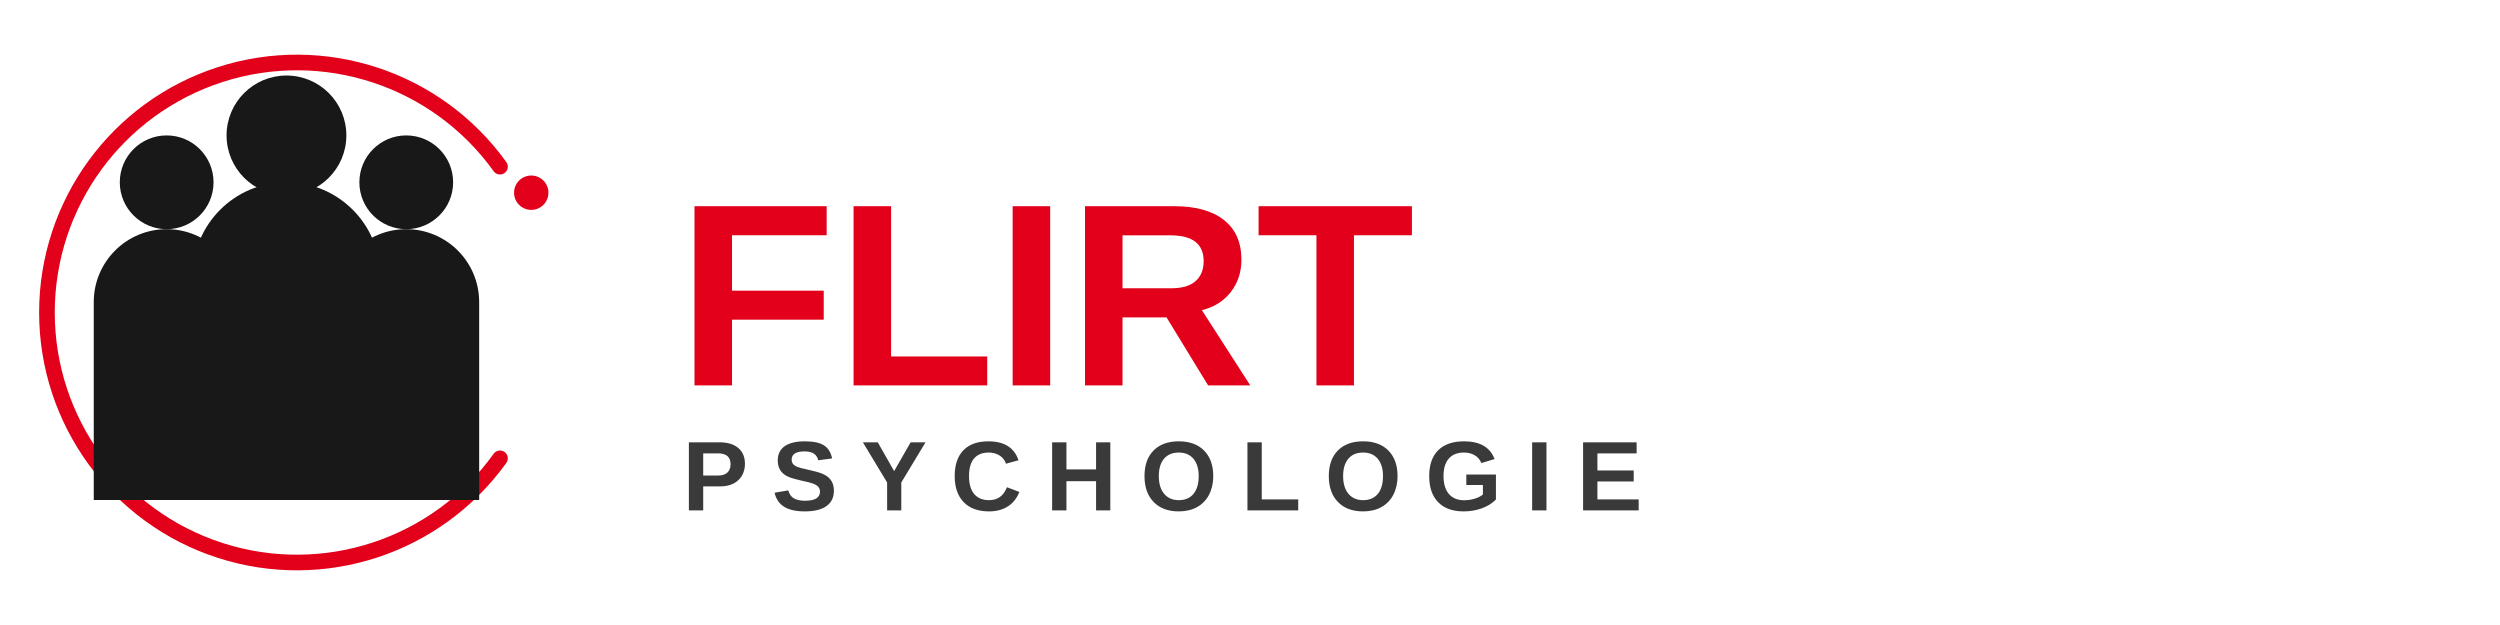
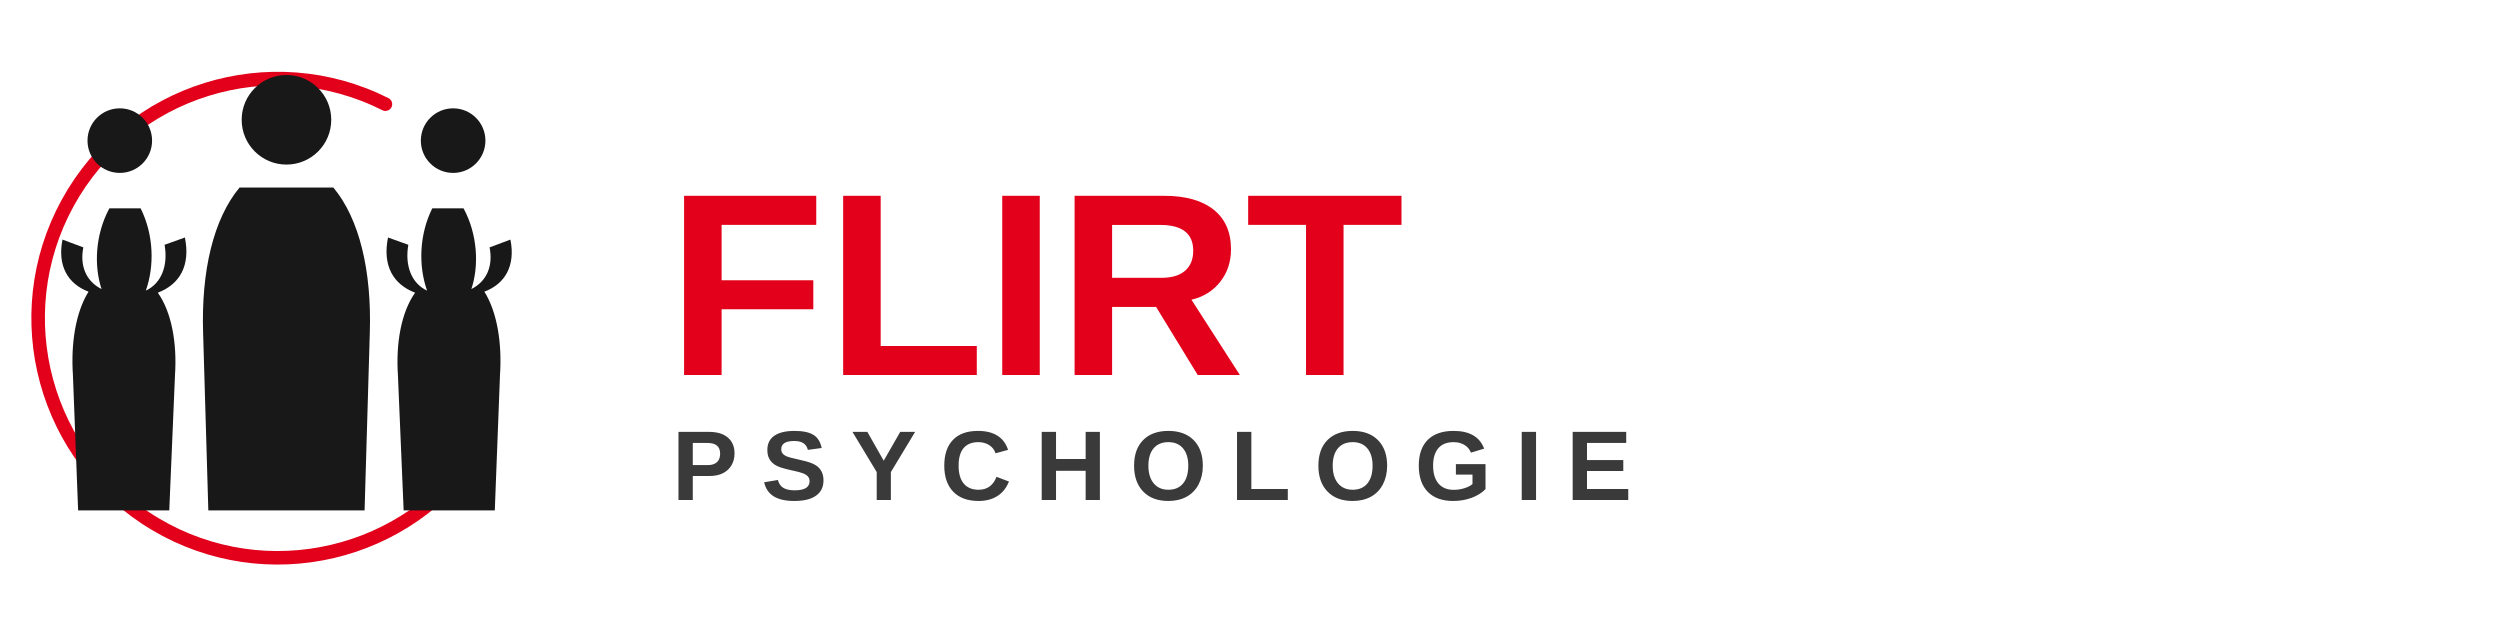
<svg xmlns="http://www.w3.org/2000/svg" viewBox="0 0 480 120" role="img" aria-labelledby="logoTitle">
-   <path d="M96,88 A48,48 0 1 1 96,32" fill="none" stroke="#E2001A" stroke-width="3" stroke-linecap="round" />
-   <circle cx="102" cy="37" r="3.3" fill="#E2001A" />
+   <path d="M92,86 A46,46 0 1 1 74,20" fill="none" stroke="#E2001A" stroke-width="2.6" stroke-linecap="round" />
  <g fill="#181818">
-     <circle cx="32" cy="35" r="9" />
-     <path d="M18,96 L18,58 A14,14 0 0 1 46,58 L46,96 Z" />
-     <circle cx="78" cy="35" r="9" />
-     <path d="M64,96 L64,58 A14,14 0 0 1 92,58 L92,96 Z" />
-     <circle cx="55" cy="26" r="11.5" />
-     <path d="M37,96 L37,53 A18,18 0 0 1 73,53 L73,96 Z" />
+     <circle cx="23" cy="27" r="6.2" />
+     <path d="M15,98 L14,72 C13.6,66 14.5,60 17,56 C13,54.5 11,51 12,46 L16,47.5 C15.3,51 16.5,54 19.5,55.5 C18,51 18.3,45 21,40 L27,40 C29.5,45 29.7,51 28,55.8 C31,54.4 32.3,51 31.6,47 L35.5,45.6 C36.6,51 34.5,54.6 30.3,56.2 C33,60 34,66 33.6,72 L32.5,98 Z" />
+     <circle cx="55" cy="23" r="8.6" />
+     <path d="M40,98 L39,64 C38.6,52 41,42 46,36 L64,36 C69,42 71.4,52 71,64 L70,98 Z" />
+     <circle cx="87" cy="27" r="6.2" />
+     <path d="M95,98 L96,72 C96.4,66 95.5,60 93,56 C97,54.5 99,51 98,46 L94,47.5 C94.7,51 93.5,54 90.5,55.5 C92,51 91.7,45 89,40 L83,40 C80.5,45 80.3,51 82,55.8 C79,54.4 77.7,51 78.4,47 L74.5,45.6 C73.4,51 75.5,54.6 79.7,56.2 C77,60 76,66 76.4,72 L77.5,98 Z" />
  </g>
-   <text x="130" y="74" font-family="Arial, Helvetica, sans-serif" font-weight="800" font-size="50" fill="#E2001A">FLIRT</text>
-   <text x="131" y="98" font-family="Arial, Helvetica, sans-serif" font-weight="700" font-size="19" letter-spacing="4.5" fill="#3a3a3a">PSYCHOLOGIE</text>
+   <text x="128" y="72" font-family="Arial, Helvetica, sans-serif" font-weight="800" font-size="50" fill="#E2001A">FLIRT</text>
+   <text x="129" y="96" font-family="Arial, Helvetica, sans-serif" font-weight="700" font-size="19" letter-spacing="4.5" fill="#3a3a3a">PSYCHOLOGIE</text>
</svg>
